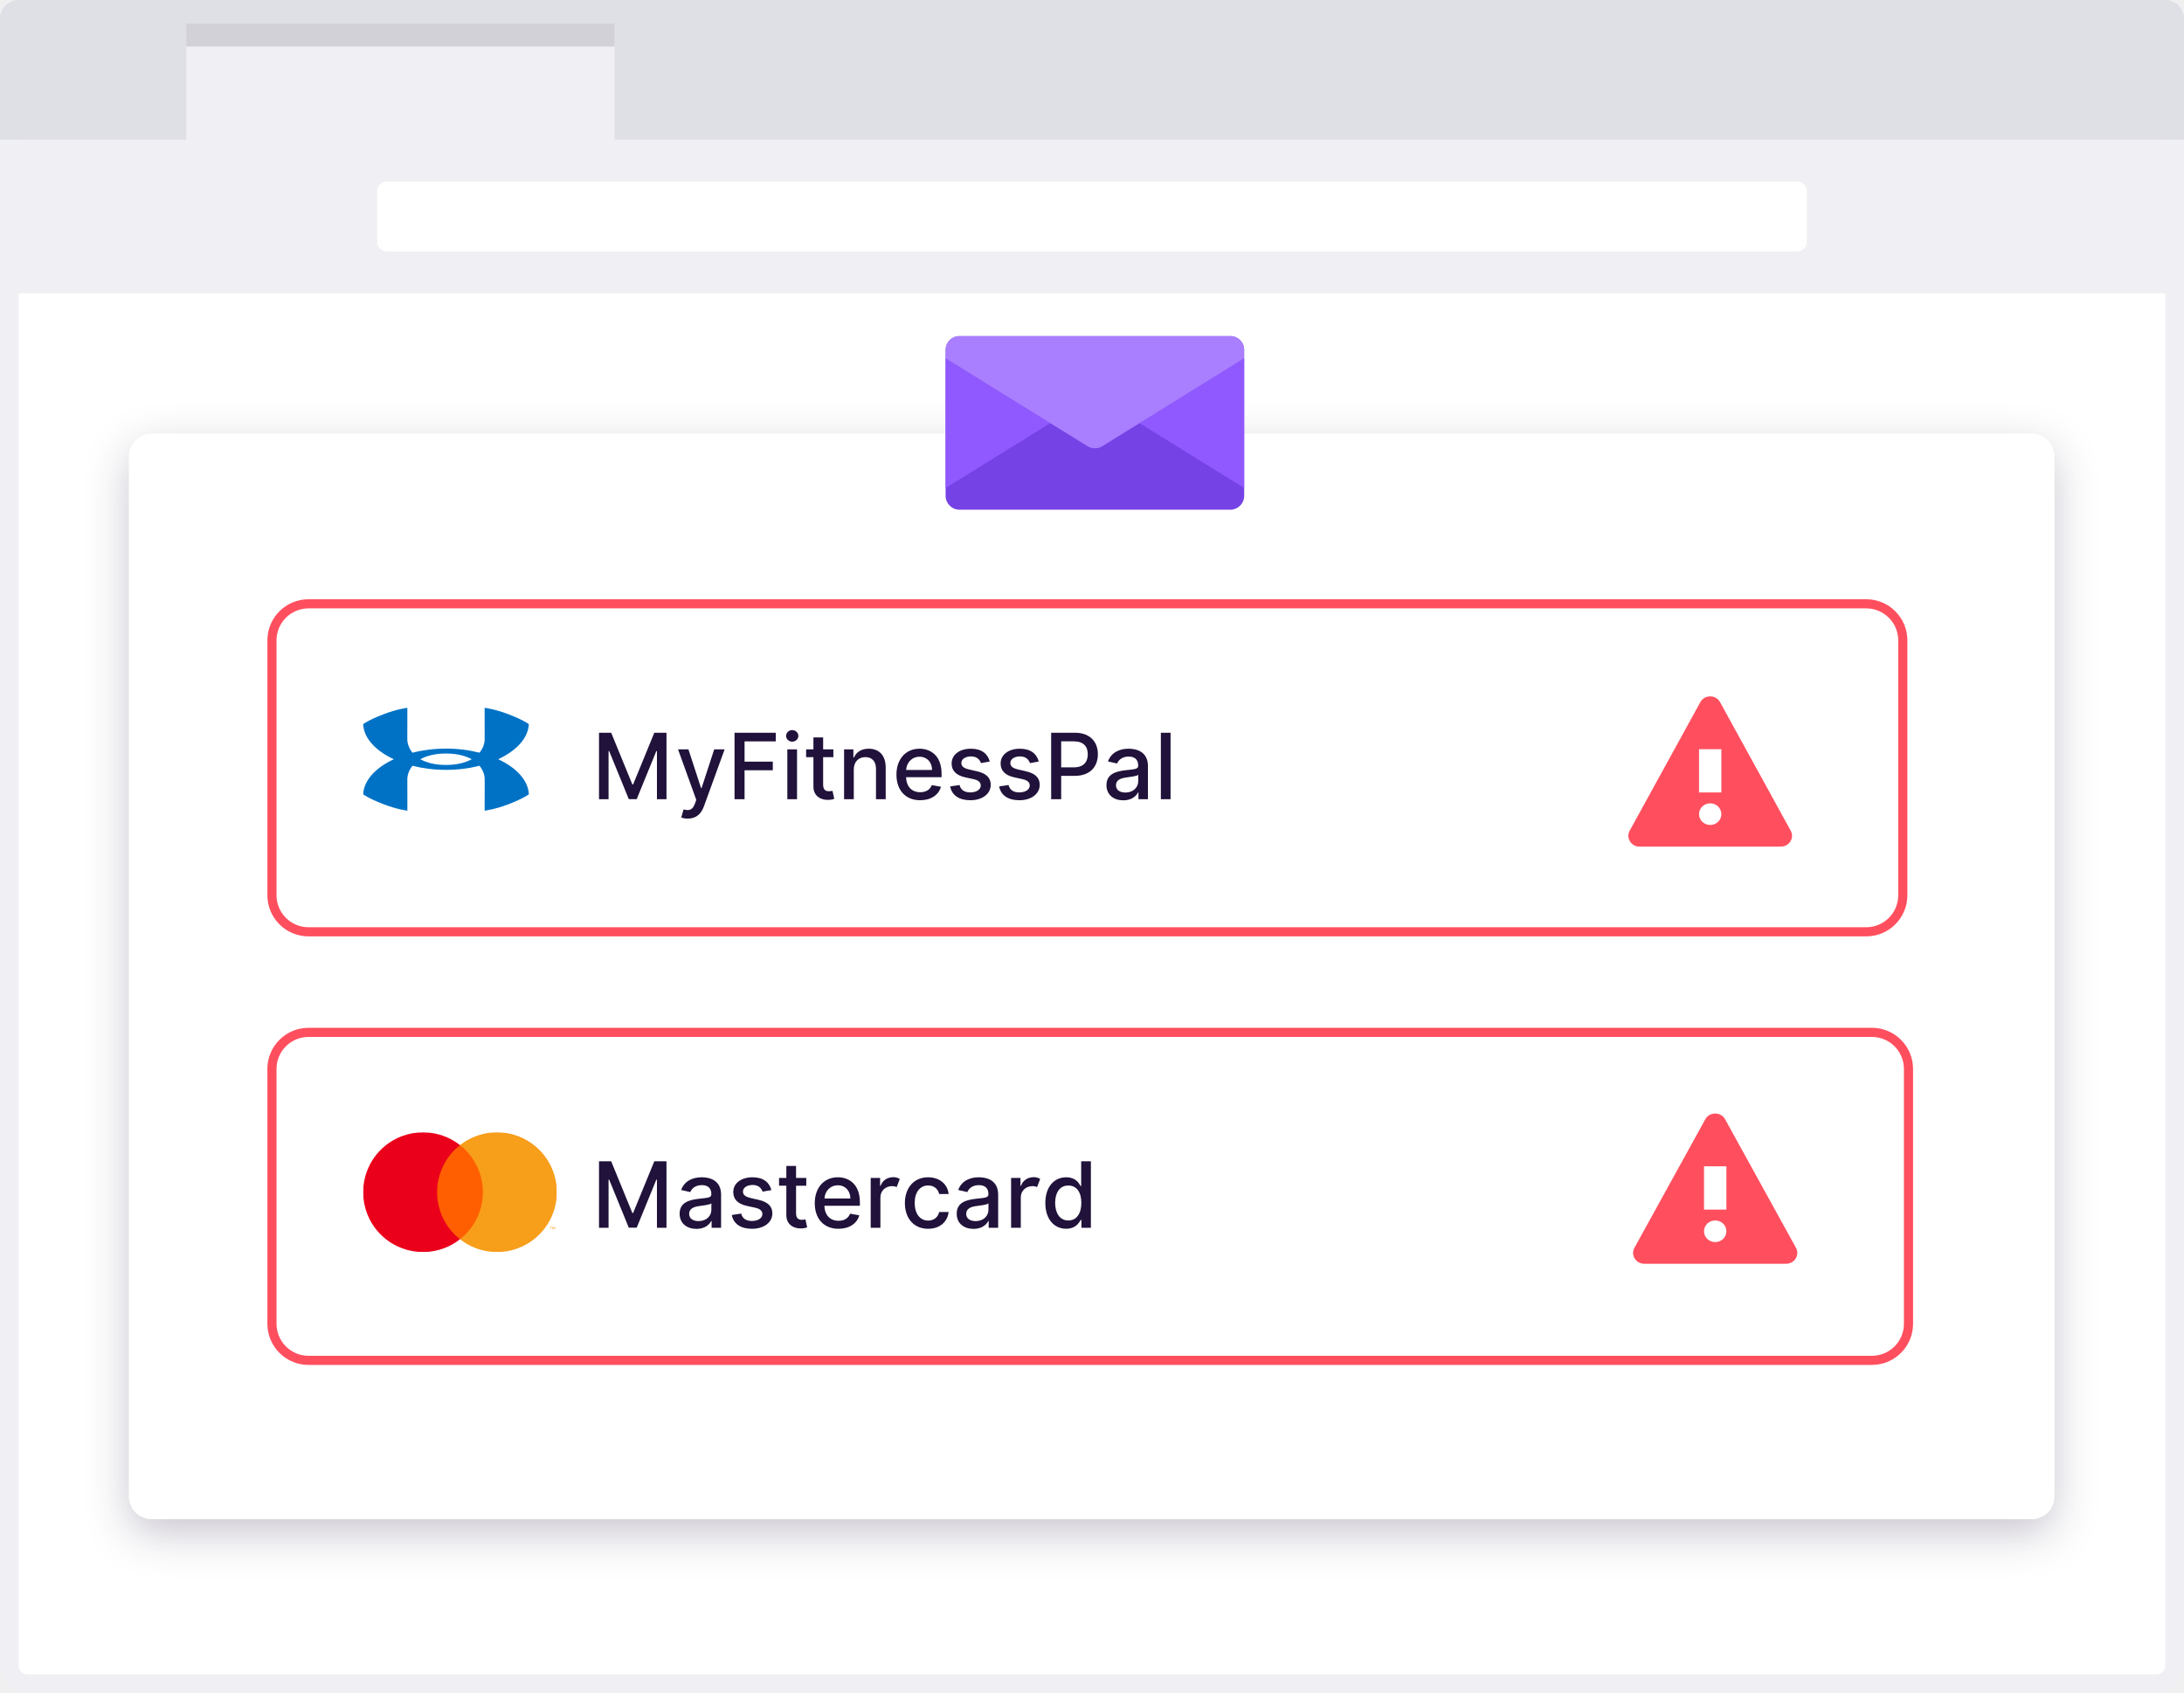
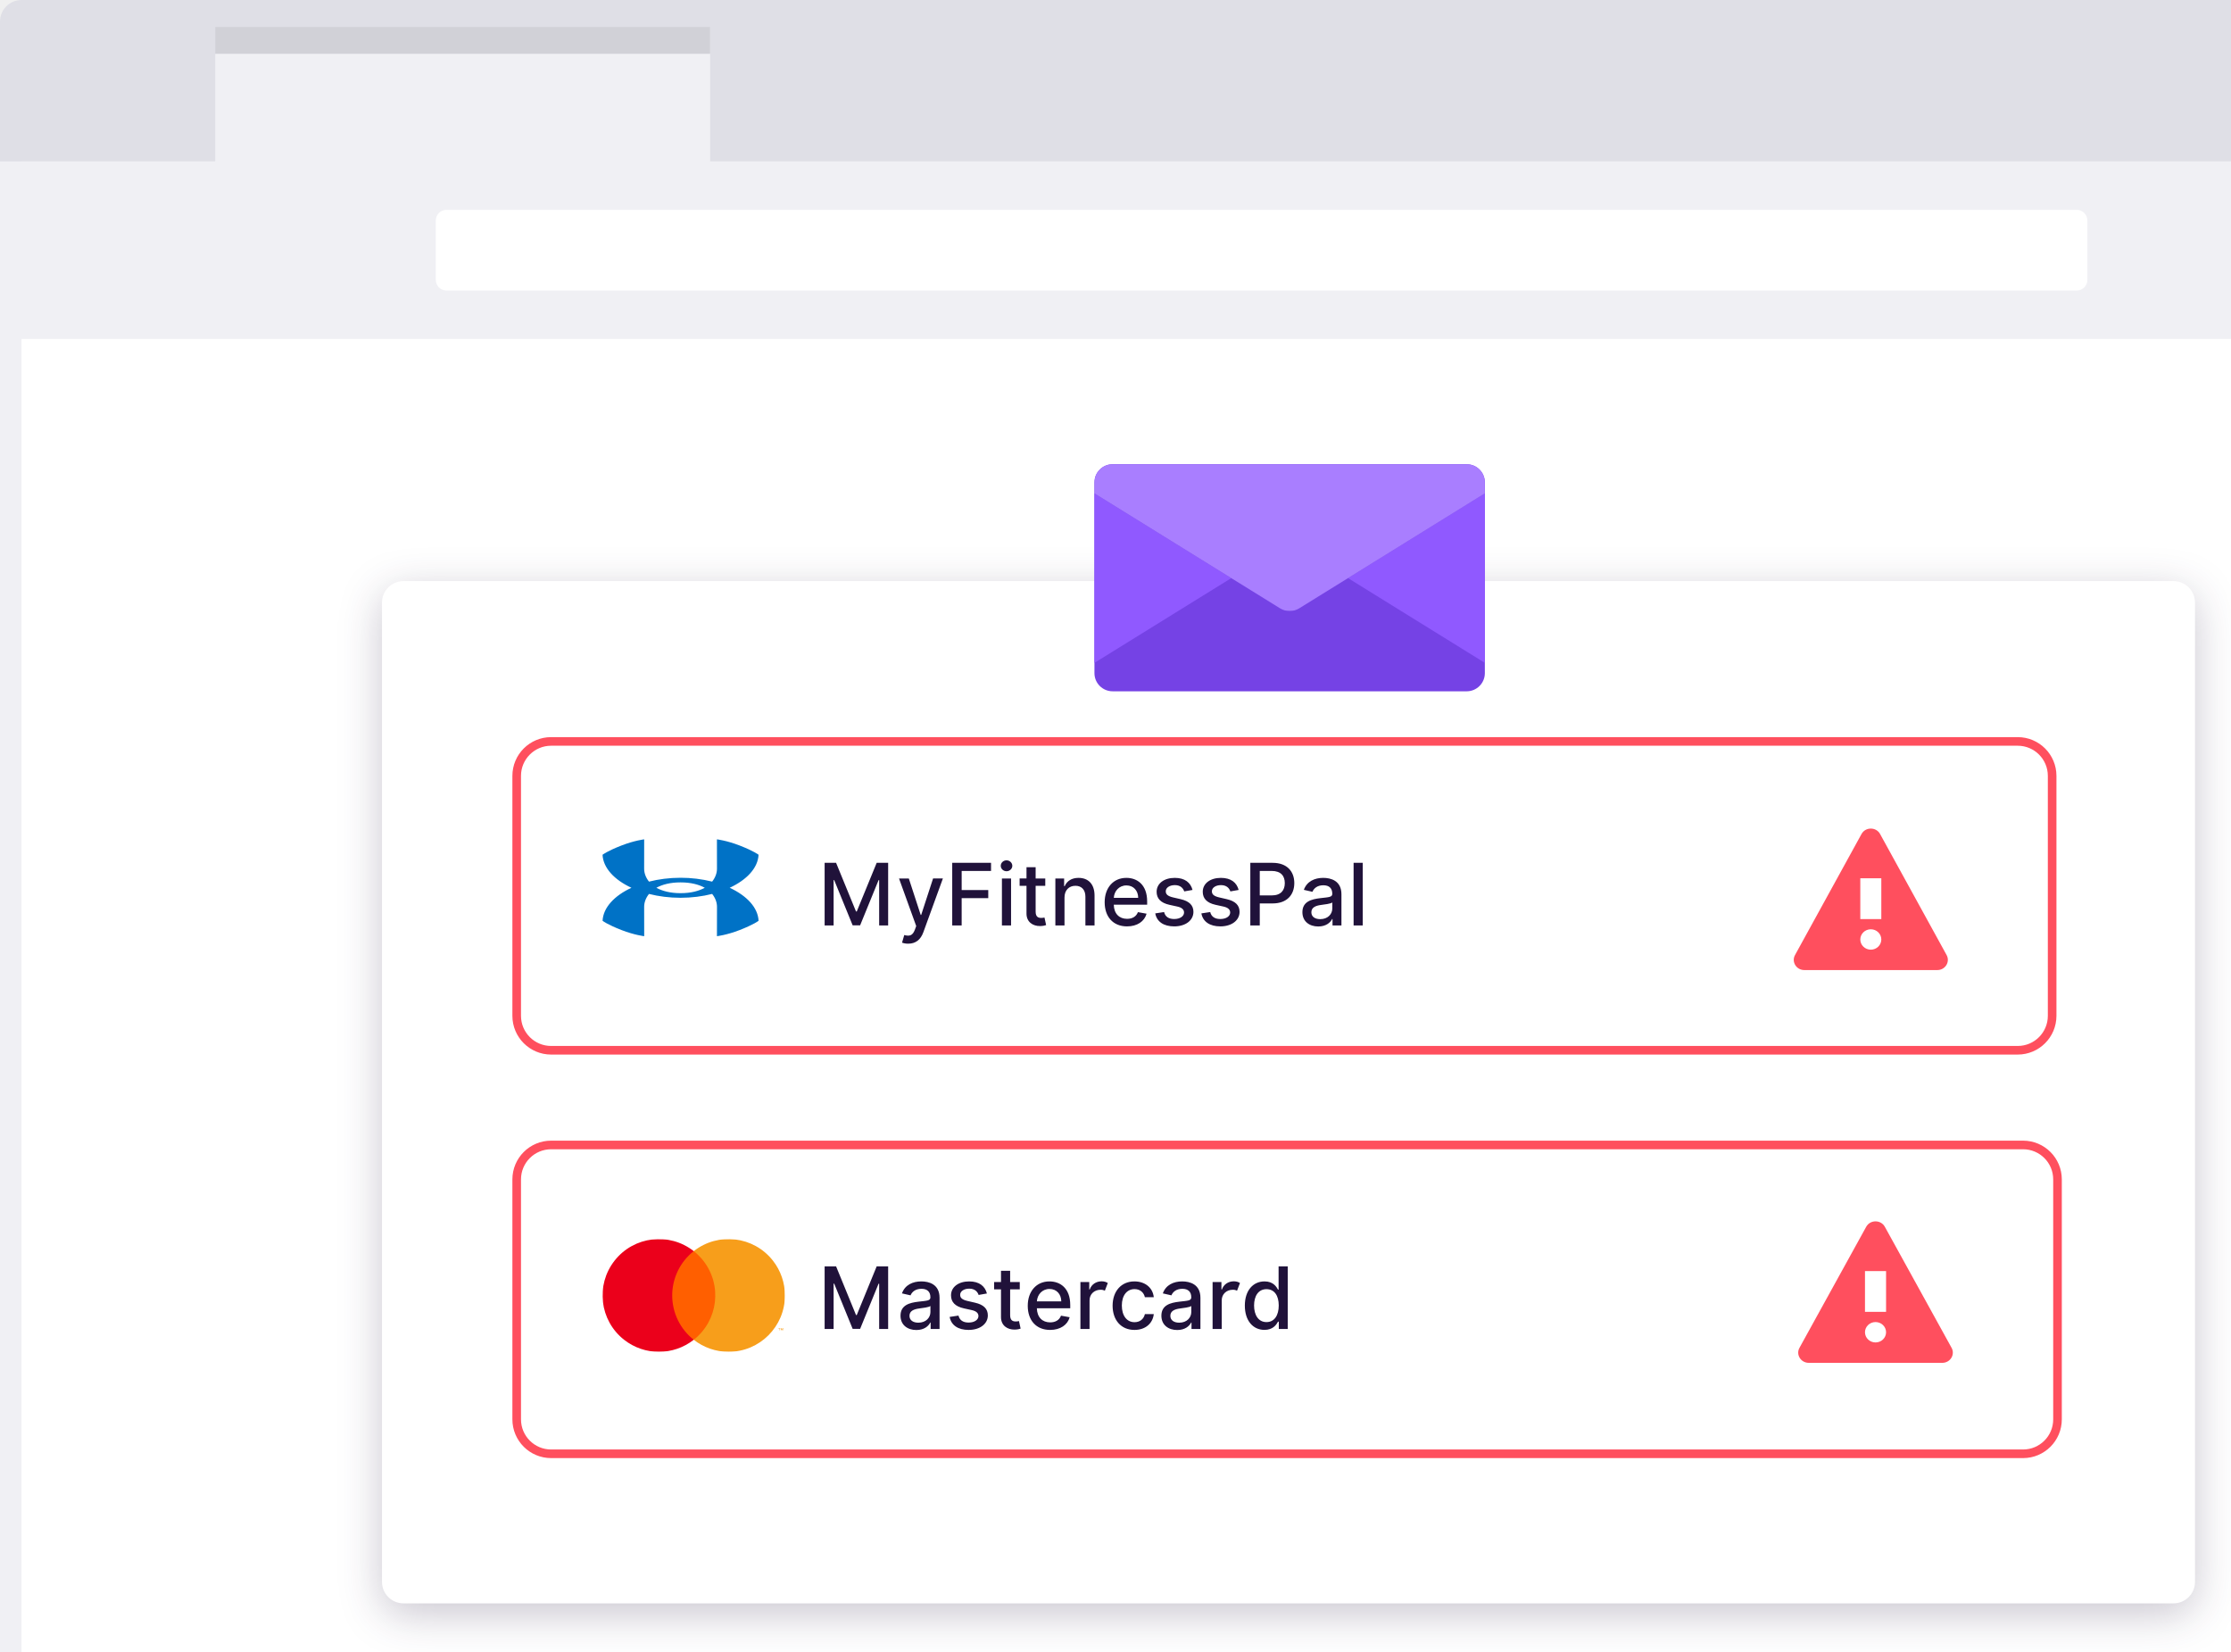
- <svg xmlns="http://www.w3.org/2000/svg" width="369" height="286" viewBox="0 0 369 286">
+ <svg xmlns="http://www.w3.org/2000/svg" width="416" height="308" viewBox="0 0 416 308">
  <defs>
-     <filter x="-3.7%" y="-5.3%" width="107.4%" height="113.2%" filterUnits="objectBoundingBox" id="a">
+     <filter x="-3.9%" y="-5.8%" width="107.7%" height="113.7%" filterUnits="objectBoundingBox" id="a">
      <feOffset dy="2" in="SourceAlpha" result="shadowOffsetOuter1" />
-       <feGaussianBlur stdDeviation="3" in="shadowOffsetOuter1" result="shadowBlurOuter1" />
+       <feGaussianBlur stdDeviation="4" in="shadowOffsetOuter1" result="shadowBlurOuter1" />
      <feColorMatrix values="0 0 0 0 0.125 0 0 0 0 0.071 0 0 0 0 0.227 0 0 0 0.24 0" in="shadowBlurOuter1" />
    </filter>
  </defs>
  <g fill="none" fill-rule="evenodd">
-     <g transform="matrix(1.2095 0 0 1.2095 0 0)">
-       <rect stroke="#F0F0F4" stroke-width="2.602" fill="#FFF" x="1.301" y="1.301" width="302.481" height="233.898" rx="2.602" />
-       <path fill="#F0F0F4" d="M0 19.515h305.083v21.466H0z" />
-       <rect fill="#FFF" x="52.69" y="25.369" width="199.702" height="9.757" rx="1.301" />
-       <path d="M2.602 0h299.879a2.602 2.602 0 0 1 2.602 2.602v16.913H0V2.602A2.602 2.602 0 0 1 2.602 0z" fill="#DFDFE6" />
-       <path fill="#F0F0F4" d="M26.02 3.252h59.846v17.563H26.02z" />
-       <path fill="#D1D1D7" d="M26.02 3.252h59.846v3.252H26.02z" />
+     <g transform="matrix(1.00316 0 0 1.00316 0 0)">
+       <rect stroke="#F0F0F4" stroke-width="4" fill="#FFF" x="2" y="2" width="465" height="311" rx="4" />
+       <path fill="#F0F0F4" d="M0 30h469v33H0z" />
+       <rect fill="#FFF" x="81" y="39" width="307" height="15" rx="2" />
+       <path d="M4 0h461a4 4 0 0 1 4 4v26H0V4a4 4 0 0 1 4-4z" fill="#DFDFE6" />
+       <path fill="#F0F0F4" d="M40 5h92v27H40z" />
+       <path fill="#D1D1D7" d="M40 5h92v5H40z" />
    </g>
-     <g transform="matrix(1.2095 0 0 1.2095 21.771 73.249)">
-       <rect width="269" height="151.662" rx="3.193" fill="#000" filter="url(#a)" />
-       <rect width="269" height="151.662" rx="3.193" fill="#FFF" />
+     <g transform="matrix(1.00316 0 0 1.00316 71.224 108.34)">
+       <rect width="337" height="190" rx="4" fill="#000" filter="url(#a)" />
+       <rect width="337" height="190" rx="4" fill="#FFF" />
    </g>
-     <g transform="matrix(1.2095 0 0 1.2095 45.175 101.247)">
-       <rect stroke="#FF4F5E" stroke-width="1.277" fill="#FFF" x=".639" y=".639" width="227.815" height="45.818" rx="5.109" />
-       <path d="M47.66 27.938v-6.726h.086l2.74 6.712h1.106l2.74-6.708h.086v6.722h1.333v-9.289h-1.7l-2.958 7.22h-.109l-2.957-7.22h-1.7v9.289h1.333zm11.062 2.707c1.124 0 1.855-.607 2.25-1.691l2.902-7.983h-1.456l-1.764 5.407h-.073l-1.764-5.407h-1.451l2.548 7.057-.2.55c-.34.906-.825.983-1.573.784l-.326 1.125c.145.068.485.158.907.158zm7.936-2.707v-4.05h3.946v-1.202h-3.946v-2.83h4.359v-1.207h-5.76v9.289h1.401zm6.658-8.041c.468 0 .858-.363.858-.808 0-.444-.39-.812-.858-.812-.471 0-.857.368-.857.812 0 .445.386.808.857.808zm.672 8.04v-6.966h-1.356v6.967h1.356zm4.322.091c.43-.004.72-.086.88-.145l-.245-1.12-.116.023a1.928 1.928 0 0 1-.36.036c-.44 0-.835-.145-.835-.93V22.06h1.429V20.97h-1.429v-1.669h-1.356v1.67h-1.02v1.088h1.02v4.113c-.005 1.266.961 1.878 2.032 1.855zm3.605-.09V23.8c0-1.11.68-1.746 1.624-1.746.92 0 1.479.604 1.479 1.615v4.268h1.356v-4.431c0-1.724-.948-2.626-2.372-2.626-1.048 0-1.733.485-2.055 1.224h-.086v-1.134h-1.302v6.967h1.356zm9.275.14c1.52 0 2.594-.748 2.903-1.882l-1.284-.231c-.245.657-.834.993-1.605.993-1.161 0-1.941-.753-1.978-2.095h4.953v-.481c0-2.517-1.506-3.501-3.084-3.501-1.941 0-3.22 1.478-3.22 3.619 0 2.163 1.26 3.578 3.315 3.578zm1.66-4.231h-3.62c.055-.989.772-1.846 1.874-1.846 1.052 0 1.742.78 1.746 1.846zm5.347 4.231c1.683 0 2.848-.893 2.848-2.154 0-.984-.625-1.592-1.904-1.887l-1.107-.254c-.767-.181-1.098-.44-1.093-.911-.005-.535.576-.916 1.347-.916.844 0 1.234.467 1.392.934l1.23-.218c-.282-1.084-1.13-1.791-2.636-1.791-1.573 0-2.69.83-2.69 2.063 0 .989.6 1.647 1.906 1.937l1.179.258c.671.15.984.45.984.885 0 .54-.576.961-1.465.961-.812 0-1.333-.349-1.497-1.034l-1.31.2c.227 1.233 1.252 1.927 2.816 1.927zm6.844 0c1.683 0 2.848-.893 2.848-2.154 0-.984-.626-1.592-1.905-1.887l-1.106-.254c-.767-.181-1.098-.44-1.093-.911-.005-.535.576-.916 1.347-.916.843 0 1.233.467 1.392.934l1.23-.218c-.282-1.084-1.13-1.791-2.636-1.791-1.574 0-2.69.83-2.69 2.063 0 .989.6 1.647 1.906 1.937l1.179.258c.671.15.984.45.984.885 0 .54-.576.961-1.465.961-.812 0-1.333-.349-1.497-1.034l-1.31.2c.226 1.233 1.251 1.927 2.816 1.927zm5.846-.14v-3.266h1.905c2.154 0 3.22-1.301 3.22-3.016 0-1.71-1.057-3.007-3.216-3.007h-3.31v9.289h1.401zm1.778-4.454h-1.778v-3.633h1.76c1.388 0 1.955.753 1.955 1.805s-.567 1.828-1.937 1.828zm6.903 4.608c1.152 0 1.8-.585 2.059-1.107h.054v.953h1.325v-4.626c0-2.028-1.597-2.431-2.704-2.431-1.26 0-2.421.508-2.875 1.778l1.274.29c.2-.495.708-.97 1.62-.97.875 0 1.324.457 1.324 1.246v.032c0 .495-.508.486-1.76.63-1.32.155-2.671.5-2.671 2.082 0 1.37 1.03 2.123 2.354 2.123zm.295-1.089c-.767 0-1.32-.344-1.32-1.016 0-.725.644-.984 1.428-1.088.44-.059 1.483-.177 1.678-.372v.898c0 .826-.657 1.578-1.786 1.578zm6.304.935v-9.289h-1.356v9.289h1.356z" fill="#20123A" fill-rule="nonzero" />
-       <path d="M32.241 22.35c2.536-1.176 4.192-2.94 4.282-4.898 0 0-.668-.544-2.83-1.38-1.898-.737-3.346-.906-3.346-.906l.007 4.364c0 .652-.25 1.318-.719 1.907a19.066 19.066 0 0 0-4.68-.571h-.002c-1.664 0-3.25.206-4.686.573-.47-.59-.72-1.257-.72-1.91l.007-4.363s-1.448.17-3.346.905c-2.162.837-2.83 1.381-2.83 1.381.09 1.959 1.747 3.724 4.285 4.9-2.536 1.175-4.193 2.94-4.282 4.897 0 0 .668.543 2.83 1.381 1.898.736 3.346.904 3.346.904l-.007-4.362c0-.653.249-1.32.719-1.908 1.435.365 3.018.57 4.68.571h.002c1.665 0 3.25-.207 4.686-.572.471.59.72 1.256.72 1.909l-.007 4.362s1.448-.168 3.346-.904c2.161-.838 2.83-1.381 2.83-1.381-.09-1.959-1.747-3.724-4.285-4.9m-3.697 0c-.878.483-2.076.799-3.547.799h-.094c-1.469 0-2.666-.315-3.543-.797.877-.482 2.075-.798 3.546-.798H25c1.469 0 2.666.315 3.544.796" fill="#0072C6" />
-       <path d="M212.795 32.333l-9.872-17.962c-.586-1.068-2.163-1.068-2.75 0l-9.871 17.962c-.553 1.007.2 2.225 1.376 2.225h19.742c1.176 0 1.928-1.218 1.375-2.225z" fill="#FF4F5E" fill-rule="nonzero" />
-       <path d="M201.549 31.533c-.86 0-1.559-.678-1.559-1.513 0-.835.698-1.512 1.559-1.512.86 0 1.558.677 1.558 1.512s-.698 1.513-1.558 1.513zM203.107 26.995h-3.117v-6.05h3.117z" fill="#FFF" />
+     <g transform="matrix(1.00316 0 0 1.00316 95.542 137.432)">
+       <rect stroke="#FF4F5E" stroke-width="1.6" fill="#FFF" x=".8" y=".8" width="285.403" height="57.4" rx="6.4" />
+       <path d="M59.708 35v-8.426h.108l3.432 8.409h1.386l3.432-8.403h.108V35h1.67V23.364h-2.13l-3.705 9.045h-.136l-3.705-9.045h-2.13V35h1.67zm13.858 3.392c1.409 0 2.324-.761 2.818-2.12l3.636-10h-1.824l-2.21 6.773h-.09l-2.21-6.772h-1.82l3.194 8.84-.25.688c-.426 1.136-1.034 1.233-1.971.983l-.41 1.41c.182.084.608.198 1.137.198zM83.509 35v-5.074h4.943V28.42H83.51v-3.545h5.46v-1.511h-7.216V35h1.756zm8.34-10.074c.586 0 1.075-.454 1.075-1.011 0-.557-.489-1.017-1.074-1.017-.591 0-1.074.46-1.074 1.017 0 .557.483 1.011 1.074 1.011zM92.692 35v-8.727h-1.7V35h1.7zm5.415.114c.54-.006.903-.108 1.102-.182l-.307-1.404-.145.03c-.116.022-.27.044-.452.044-.55 0-1.045-.182-1.045-1.164v-4.802h1.79v-1.363h-1.79v-2.091H95.56v2.09h-1.278v1.364h1.278v5.154c-.006 1.585 1.205 2.352 2.546 2.324zm4.517-.114v-5.182c0-1.392.852-2.187 2.034-2.187 1.153 0 1.852.755 1.852 2.022V35h1.699v-5.551c0-2.16-1.188-3.29-2.972-3.29-1.312 0-2.17.608-2.574 1.534h-.108v-1.42h-1.63V35h1.699zm11.619.176c1.903 0 3.25-.937 3.636-2.358l-1.608-.29c-.307.824-1.045 1.245-2.011 1.245-1.455 0-2.432-.943-2.477-2.625h6.204v-.603c0-3.153-1.886-4.386-3.863-4.386-2.432 0-4.034 1.852-4.034 4.534 0 2.71 1.579 4.483 4.153 4.483zm2.08-5.301h-4.535c.069-1.239.966-2.312 2.347-2.312 1.318 0 2.182.977 2.187 2.312zm6.698 5.301c2.108 0 3.568-1.12 3.568-2.699 0-1.233-.784-1.994-2.386-2.363l-1.386-.319c-.96-.227-1.375-.55-1.37-1.142-.005-.67.722-1.147 1.688-1.147 1.057 0 1.545.585 1.744 1.17l1.54-.273c-.352-1.358-1.415-2.244-3.301-2.244-1.972 0-3.37 1.04-3.37 2.585 0 1.239.75 2.063 2.387 2.426l1.477.324c.841.188 1.233.563 1.233 1.108 0 .676-.721 1.205-1.835 1.205-1.017 0-1.67-.438-1.875-1.296l-1.642.25c.284 1.546 1.568 2.415 3.528 2.415zm8.574 0c2.108 0 3.568-1.12 3.568-2.699 0-1.233-.784-1.994-2.386-2.363l-1.386-.319c-.96-.227-1.375-.55-1.37-1.142-.005-.67.722-1.147 1.688-1.147 1.057 0 1.545.585 1.744 1.17l1.54-.273c-.352-1.358-1.415-2.244-3.301-2.244-1.972 0-3.37 1.04-3.37 2.585 0 1.239.75 2.063 2.387 2.426l1.477.324c.841.188 1.233.563 1.233 1.108 0 .676-.722 1.205-1.835 1.205-1.017 0-1.67-.438-1.875-1.296l-1.642.25c.284 1.546 1.568 2.415 3.528 2.415zm7.324-.176v-4.09h2.386c2.7 0 4.034-1.632 4.034-3.78 0-2.141-1.323-3.766-4.028-3.766h-4.148V35h1.756zm2.227-5.58h-2.227v-4.55h2.205c1.738 0 2.448.943 2.448 2.26 0 1.319-.71 2.29-2.426 2.29zm8.648 5.773c1.443 0 2.256-.733 2.58-1.386h.068V35h1.659v-5.795c0-2.54-2-3.046-3.387-3.046-1.579 0-3.034.636-3.602 2.227l1.597.364c.25-.62.886-1.216 2.028-1.216 1.097 0 1.66.574 1.66 1.563v.04c0 .619-.637.607-2.205.79-1.654.192-3.347.624-3.347 2.607 0 1.716 1.29 2.66 2.949 2.66zm.37-1.363c-.96 0-1.654-.432-1.654-1.273 0-.91.807-1.233 1.79-1.364.55-.074 1.858-.221 2.102-.466v1.125c0 1.034-.824 1.978-2.239 1.978zM158.06 35V23.364h-1.699V35h1.7z" fill="#20123A" fill-rule="nonzero" />
+       <path d="M40.392 28c3.177-1.473 5.25-3.683 5.364-6.136 0 0-.838-.682-3.546-1.73C39.832 19.212 38.02 19 38.02 19l.008 5.466c0 .817-.312 1.652-.9 2.39a23.886 23.886 0 0 0-5.865-.716h-.001c-2.085 0-4.072.259-5.87.718-.59-.739-.902-1.574-.902-2.392L24.496 19s-1.813.212-4.191 1.134c-2.708 1.048-3.546 1.73-3.546 1.73.113 2.454 2.19 4.665 5.369 6.137-3.178 1.473-5.252 3.684-5.364 6.136 0 0 .837.681 3.544 1.73C22.688 36.79 24.5 37 24.5 37l-.008-5.465c0-.817.312-1.652.9-2.39 1.798.457 3.781.715 5.865.716h.001c2.086-.001 4.072-.26 5.871-.718.59.739.902 1.574.902 2.392L38.022 37s1.814-.21 4.192-1.132c2.708-1.05 3.545-1.731 3.545-1.731-.112-2.454-2.189-4.665-5.367-6.137m-4.633 0c-1.1.604-2.6 1-4.443 1H31.198c-1.84 0-3.34-.396-4.439-.999 1.1-.604 2.6-1 4.443-1H31.32c1.84 0 3.34.395 4.44.998" fill="#0072C6" />
+       <path d="M266.587 40.506L254.22 18.003c-.734-1.337-2.71-1.337-3.447 0l-12.365 22.503c-.693 1.262.25 2.788 1.724 2.788h24.733c1.472 0 2.415-1.526 1.722-2.788z" fill="#FF4F5E" fill-rule="nonzero" />
+       <path d="M252.498 39.504c-1.078 0-1.953-.849-1.953-1.895s.875-1.895 1.953-1.895c1.077 0 1.952.849 1.952 1.895s-.875 1.895-1.952 1.895zM254.45 33.819h-3.905v-7.58h3.905z" fill="#FFF" />
    </g>
-     <g transform="matrix(1.2095 0 0 1.2095 45.175 173.656)">
-       <rect stroke="#FF4F5E" stroke-width="1.277" fill="#FFF" x=".639" y=".639" width="228.61" height="45.818" rx="5.109" />
-       <path fill="#FF5F00" d="M23.248 29.538h7.317V16.39h-7.317z" />
-       <g transform="translate(13.377 14.37)">
+     <g transform="matrix(1.00316 0 0 1.00316 95.542 212.669)">
+       <rect stroke="#FF4F5E" stroke-width="1.6" fill="#FFF" x=".8" y=".8" width="286.4" height="57.4" rx="6.4" />
+       <path fill="#FF5F00" d="M29.125 37.005h9.167V20.532h-9.167z" />
+       <g transform="translate(16.759 18.003)">
        <mask id="b" fill="#fff">
-           <path d="M0 .231h13.53v16.725H0z" />
+           <path d="M0 .289h16.95v20.953H0z" />
        </mask>
-         <path d="M10.336 8.595a8.348 8.348 0 0 1 3.194-6.576 8.362 8.362 0 1 0 0 13.15 8.348 8.348 0 0 1-3.194-6.574" fill="#EB001B" mask="url(#b)" />
+         <path d="M12.948 10.767A10.458 10.458 0 0 1 16.95 2.53C12.4-1.046 5.815-.256 2.24 4.293-1.335 8.84-.546 15.428 4.003 19.003a10.476 10.476 0 0 0 12.947 0 10.459 10.459 0 0 1-4.002-8.236" fill="#EB001B" mask="url(#b)" />
      </g>
-       <g transform="translate(26.85 14.37)">
+       <g transform="translate(33.637 18.003)">
        <mask id="c" fill="#fff">
-           <path d="M.057.23h13.531v16.727H.057z" />
+           <path d="M.072.288h16.95v20.955H.072z" />
        </mask>
-         <path d="M13.588 8.595a8.362 8.362 0 0 1-13.53 6.573 8.362 8.362 0 0 0 0-13.15 8.362 8.362 0 0 1 13.53 6.574v.003z" fill="#F79E1B" mask="url(#c)" />
+         <path d="M17.023 10.767c0 5.786-4.691 10.476-10.477 10.476-2.348 0-4.628-.79-6.474-2.24C4.62 15.428 5.41 8.84 1.835 4.293A10.478 10.478 0 0 0 .072 2.529C4.62-1.047 11.206-.259 14.782 4.29a10.477 10.477 0 0 1 2.24 6.475v.003z" fill="#F79E1B" mask="url(#c)" />
      </g>
-       <path d="M40.175 28.145v-.325h-.084l-.097.232-.098-.232h-.074v.325h.06V27.9l.09.211h.063l.09-.211v.246l.05-.002zm-.537 0v-.27h.11v-.055h-.277v.055h.118v.27h.05z" fill="#F79E1B" />
+       <path d="M50.33 35.26v-.408h-.104l-.122.291-.123-.291h-.093v.407h.076v-.305l.114.265h.078l.113-.265v.308l.061-.003zm-.672 0v-.338h.137v-.07h-.346v.07h.148v.337h.061z" fill="#F79E1B" />
      <g>
-         <path d="M213.534 30.737l-9.906-17.963c-.588-1.068-2.171-1.068-2.76 0l-9.905 17.963c-.556 1.007.2 2.225 1.38 2.225h19.812c1.179 0 1.934-1.218 1.379-2.225z" fill="#FF4F5E" fill-rule="nonzero" />
-         <path d="M202.248 29.936c-.863 0-1.564-.677-1.564-1.512s.701-1.513 1.564-1.513c.864 0 1.564.678 1.564 1.513 0 .835-.7 1.512-1.564 1.512zM203.812 25.399h-3.128v-6.05h3.128z" fill="#FFF" />
+         <path d="M267.513 38.506l-12.41-22.503c-.737-1.337-2.72-1.337-3.459 0l-12.408 22.503c-.696 1.262.25 2.788 1.73 2.788h24.819c1.477 0 2.423-1.526 1.728-2.788z" fill="#FF4F5E" fill-rule="nonzero" />
+         <path d="M253.374 37.504c-1.081 0-1.959-.849-1.959-1.895s.878-1.895 1.96-1.895c1.08 0 1.959.849 1.959 1.895s-.878 1.895-1.96 1.895zM255.334 31.819h-3.919v-7.58h3.919z" fill="#FFF" />
      </g>
-       <path d="M47.66 27.938v-6.726h.086l2.74 6.712h1.106l2.74-6.708h.086v6.722h1.333v-9.289h-1.7l-2.958 7.22h-.109l-2.957-7.22h-1.7v9.289h1.333zm12.282.154c1.152 0 1.8-.585 2.059-1.107h.054v.953h1.324v-4.626c0-2.028-1.596-2.431-2.703-2.431-1.26 0-2.421.508-2.875 1.778l1.274.29c.2-.495.708-.97 1.62-.97.875 0 1.324.457 1.324 1.246v.032c0 .495-.508.486-1.76.63-1.32.155-2.671.5-2.671 2.082 0 1.37 1.03 2.123 2.354 2.123zm.294-1.089c-.766 0-1.32-.344-1.32-1.016 0-.725.645-.984 1.43-1.088.44-.059 1.482-.177 1.677-.372v.898c0 .826-.657 1.578-1.787 1.578zm7.457 1.075c1.682 0 2.848-.893 2.848-2.154 0-.984-.626-1.592-1.905-1.887l-1.107-.254c-.766-.181-1.097-.44-1.093-.911-.004-.535.576-.916 1.347-.916.844 0 1.234.467 1.393.934l1.229-.218c-.282-1.084-1.13-1.791-2.635-1.791-1.574 0-2.69.83-2.69 2.063 0 .989.599 1.647 1.905 1.937l1.18.258c.67.15.983.45.983.885 0 .54-.576.961-1.465.961-.811 0-1.333-.349-1.496-1.034l-1.31.2c.226 1.233 1.25 1.927 2.816 1.927zm6.834-.05c.431-.004.721-.086.88-.145l-.245-1.12-.115.023a1.928 1.928 0 0 1-.361.036c-.44 0-.834-.145-.834-.93V22.06h1.428V20.97h-1.428v-1.669h-1.357v1.67h-1.02v1.088h1.02v4.113c-.004 1.266.962 1.878 2.032 1.855zm5.252.05c1.52 0 2.594-.748 2.903-1.882l-1.284-.231c-.245.657-.834.993-1.605.993-1.161 0-1.941-.753-1.978-2.095h4.953v-.481c0-2.517-1.506-3.501-3.084-3.501-1.941 0-3.22 1.478-3.22 3.619 0 2.163 1.26 3.578 3.315 3.578zm1.66-4.231H77.82c.054-.989.771-1.846 1.873-1.846 1.052 0 1.742.78 1.746 1.846zm4.195 4.09v-4.253c0-.908.703-1.565 1.642-1.565.263 0 .467.054.63.136l.436-1.134a1.607 1.607 0 0 0-.912-.254c-.825 0-1.514.463-1.768 1.211h-.073v-1.107h-1.31v6.967h1.355zm6.667.141c1.647 0 2.712-.988 2.862-2.344h-1.32c-.172.752-.757 1.197-1.533 1.197-1.147 0-1.886-.957-1.886-2.476 0-1.493.753-2.431 1.886-2.431.862 0 1.388.544 1.533 1.197h1.32c-.145-1.406-1.292-2.34-2.875-2.34-1.964 0-3.234 1.478-3.234 3.605 0 2.1 1.225 3.592 3.247 3.592zm6.345.014c1.152 0 1.8-.585 2.06-1.107h.054v.953h1.324v-4.626c0-2.028-1.596-2.431-2.703-2.431-1.26 0-2.422.508-2.875 1.778l1.274.29c.2-.495.707-.97 1.62-.97.874 0 1.323.457 1.323 1.246v.032c0 .495-.508.486-1.76.63-1.32.155-2.67.5-2.67 2.082 0 1.37 1.029 2.123 2.353 2.123zm.295-1.089c-.766 0-1.32-.344-1.32-1.016 0-.725.644-.984 1.429-1.088.44-.059 1.483-.177 1.678-.372v.898c0 .826-.658 1.578-1.787 1.578zm6.304.935v-4.254c0-.908.703-1.565 1.642-1.565.263 0 .467.054.63.136l.436-1.134a1.607 1.607 0 0 0-.912-.254c-.825 0-1.515.463-1.769 1.211h-.072v-1.107h-1.31v6.967h1.355zm6.34.136c1.27 0 1.77-.776 2.014-1.22h.114v1.084h1.324v-9.289h-1.356v3.452h-.082c-.245-.431-.707-1.22-2.004-1.22-1.683 0-2.921 1.329-2.921 3.587 0 2.254 1.22 3.606 2.912 3.606zm.3-1.157c-1.211 0-1.841-1.066-1.841-2.462 0-1.384.616-2.422 1.84-2.422 1.185 0 1.82.966 1.82 2.422 0 1.464-.649 2.462-1.82 2.462z" fill="#20123A" fill-rule="nonzero" />
+       <path d="M59.708 35v-8.426h.108l3.432 8.409h1.386l3.432-8.403h.108V35h1.67V23.364h-2.13l-3.705 9.045h-.136l-3.705-9.045h-2.13V35h1.67zm15.386.193c1.443 0 2.256-.733 2.58-1.386h.068V35H79.4v-5.795c0-2.54-2-3.046-3.386-3.046-1.58 0-3.034.636-3.603 2.227l1.597.364c.25-.62.886-1.216 2.028-1.216 1.097 0 1.66.574 1.66 1.563v.04c0 .619-.637.607-2.205.79-1.653.192-3.347.624-3.347 2.607 0 1.716 1.29 2.66 2.95 2.66zm.37-1.363c-.96 0-1.654-.432-1.654-1.273 0-.91.807-1.233 1.79-1.364.551-.074 1.858-.221 2.102-.466v1.125c0 1.034-.824 1.978-2.239 1.978zm9.34 1.346c2.108 0 3.569-1.12 3.569-2.699 0-1.233-.785-1.994-2.387-2.363l-1.386-.319c-.96-.227-1.375-.55-1.37-1.142-.005-.67.722-1.147 1.688-1.147 1.057 0 1.545.585 1.744 1.17l1.54-.273c-.352-1.358-1.415-2.244-3.301-2.244-1.972 0-3.37 1.04-3.37 2.585 0 1.239.75 2.063 2.387 2.426l1.477.324c.841.188 1.233.563 1.233 1.108 0 .676-.721 1.205-1.835 1.205-1.017 0-1.67-.438-1.875-1.296l-1.642.25c.284 1.546 1.568 2.415 3.528 2.415zm8.563-.062c.54-.006.903-.108 1.102-.182l-.307-1.404-.144.03c-.116.022-.27.044-.452.044-.551 0-1.046-.182-1.046-1.164v-4.802h1.79v-1.363h-1.79v-2.091h-1.699v2.09h-1.278v1.364h1.278v5.154c-.005 1.585 1.205 2.352 2.546 2.324zm6.58.062c1.903 0 3.25-.937 3.636-2.358l-1.608-.29c-.307.824-1.046 1.245-2.012 1.245-1.454 0-2.431-.943-2.477-2.625h6.205v-.603c0-3.153-1.887-4.386-3.864-4.386-2.432 0-4.034 1.852-4.034 4.534 0 2.71 1.58 4.483 4.153 4.483zm2.079-5.301h-4.534c.068-1.239.966-2.312 2.346-2.312 1.319 0 2.182.977 2.188 2.312zM107.282 35v-5.33c0-1.136.88-1.96 2.056-1.96.33 0 .586.068.79.17l.546-1.42c-.29-.193-.665-.318-1.142-.318-1.034 0-1.898.58-2.216 1.517h-.091v-1.386h-1.642V35h1.699zm8.352.176c2.062 0 3.398-1.238 3.585-2.937h-1.653c-.216.943-.95 1.5-1.92 1.5-1.438 0-2.364-1.2-2.364-3.103 0-1.869.943-3.045 2.363-3.045 1.08 0 1.739.682 1.92 1.5h1.654c-.182-1.761-1.62-2.932-3.602-2.932-2.46 0-4.051 1.852-4.051 4.517 0 2.63 1.534 4.5 4.068 4.5zm7.949.017c1.443 0 2.255-.733 2.58-1.386h.068V35h1.659v-5.795c0-2.54-2-3.046-3.387-3.046-1.58 0-3.034.636-3.602 2.227l1.597.364c.25-.62.886-1.216 2.028-1.216 1.097 0 1.66.574 1.66 1.563v.04c0 .619-.637.607-2.205.79-1.654.192-3.347.624-3.347 2.607 0 1.716 1.29 2.66 2.949 2.66zm.37-1.363c-.961 0-1.654-.432-1.654-1.273 0-.91.807-1.233 1.79-1.364.55-.074 1.857-.221 2.102-.466v1.125c0 1.034-.824 1.978-2.239 1.978zM131.85 35v-5.33c0-1.136.88-1.96 2.057-1.96.33 0 .585.068.79.17l.545-1.42c-.29-.193-.665-.318-1.142-.318-1.034 0-1.898.58-2.216 1.517h-.091v-1.386h-1.642V35h1.699zm7.943.17c1.591 0 2.216-.971 2.523-1.528h.142V35h1.659V23.364h-1.699v4.324h-.102c-.307-.54-.887-1.529-2.512-1.529-2.108 0-3.659 1.665-3.659 4.494 0 2.824 1.529 4.517 3.648 4.517zm.375-1.448c-1.517 0-2.307-1.336-2.307-3.086 0-1.733.773-3.034 2.307-3.034 1.483 0 2.278 1.21 2.278 3.034 0 1.836-.812 3.086-2.278 3.086z" fill="#20123A" fill-rule="nonzero" />
    </g>
    <g>
-       <path d="M207.864 86.121a2.348 2.348 0 0 0 2.348-2.348V59.131a2.348 2.348 0 0 0-2.348-2.349h-45.75a2.348 2.348 0 0 0-2.348 2.349v24.642a2.348 2.348 0 0 0 2.348 2.348h45.75z" fill="#7542E5" />
-       <path fill="#9059FF" d="M210.212 82.445V60.548l-17.68 10.948zM177.446 71.496l-17.68-10.948v21.897z" />
-       <g transform="matrix(-1.2095 0 0 -1.2095 210.212 76.086)">
+       <path d="M273.482 128.89a3.389 3.389 0 0 0 3.389-3.39V89.942a3.389 3.389 0 0 0-3.39-3.389h-66.018a3.389 3.389 0 0 0-3.389 3.39V125.5a3.389 3.389 0 0 0 3.389 3.389h66.019z" fill="#7542E5" />
+       <path fill="#9059FF" d="M276.87 123.585v-31.6l-25.512 15.8zM229.587 107.785l-25.513-15.8v31.6z" />
+       <g transform="matrix(-1.00316 0 0 -1.00316 276.87 114.408)">
        <mask id="d" fill="#fff">
-           <path d="M0 .275h41.708V15.96H0z" />
+           <path d="M0 .478h72.568v27.29H0z" />
        </mask>
-         <path d="M27.09 3.795L21.877.565a1.942 1.942 0 0 0-2.044 0l-5.214 3.23L0 12.847v1.17c0 1.073.87 1.943 1.943 1.943h37.822c1.073 0 1.943-.87 1.943-1.943v-1.17L27.091 3.795z" fill="#A97EFF" mask="url(#d)" />
+         <path d="M47.135 6.602L38.062.984a3.379 3.379 0 0 0-3.556 0l-9.073 5.618L0 22.352v2.036a3.38 3.38 0 0 0 3.38 3.38h65.807a3.38 3.38 0 0 0 3.38-3.38v-2.036L47.136 6.602z" fill="#A97EFF" mask="url(#d)" />
      </g>
    </g>
  </g>
</svg>
